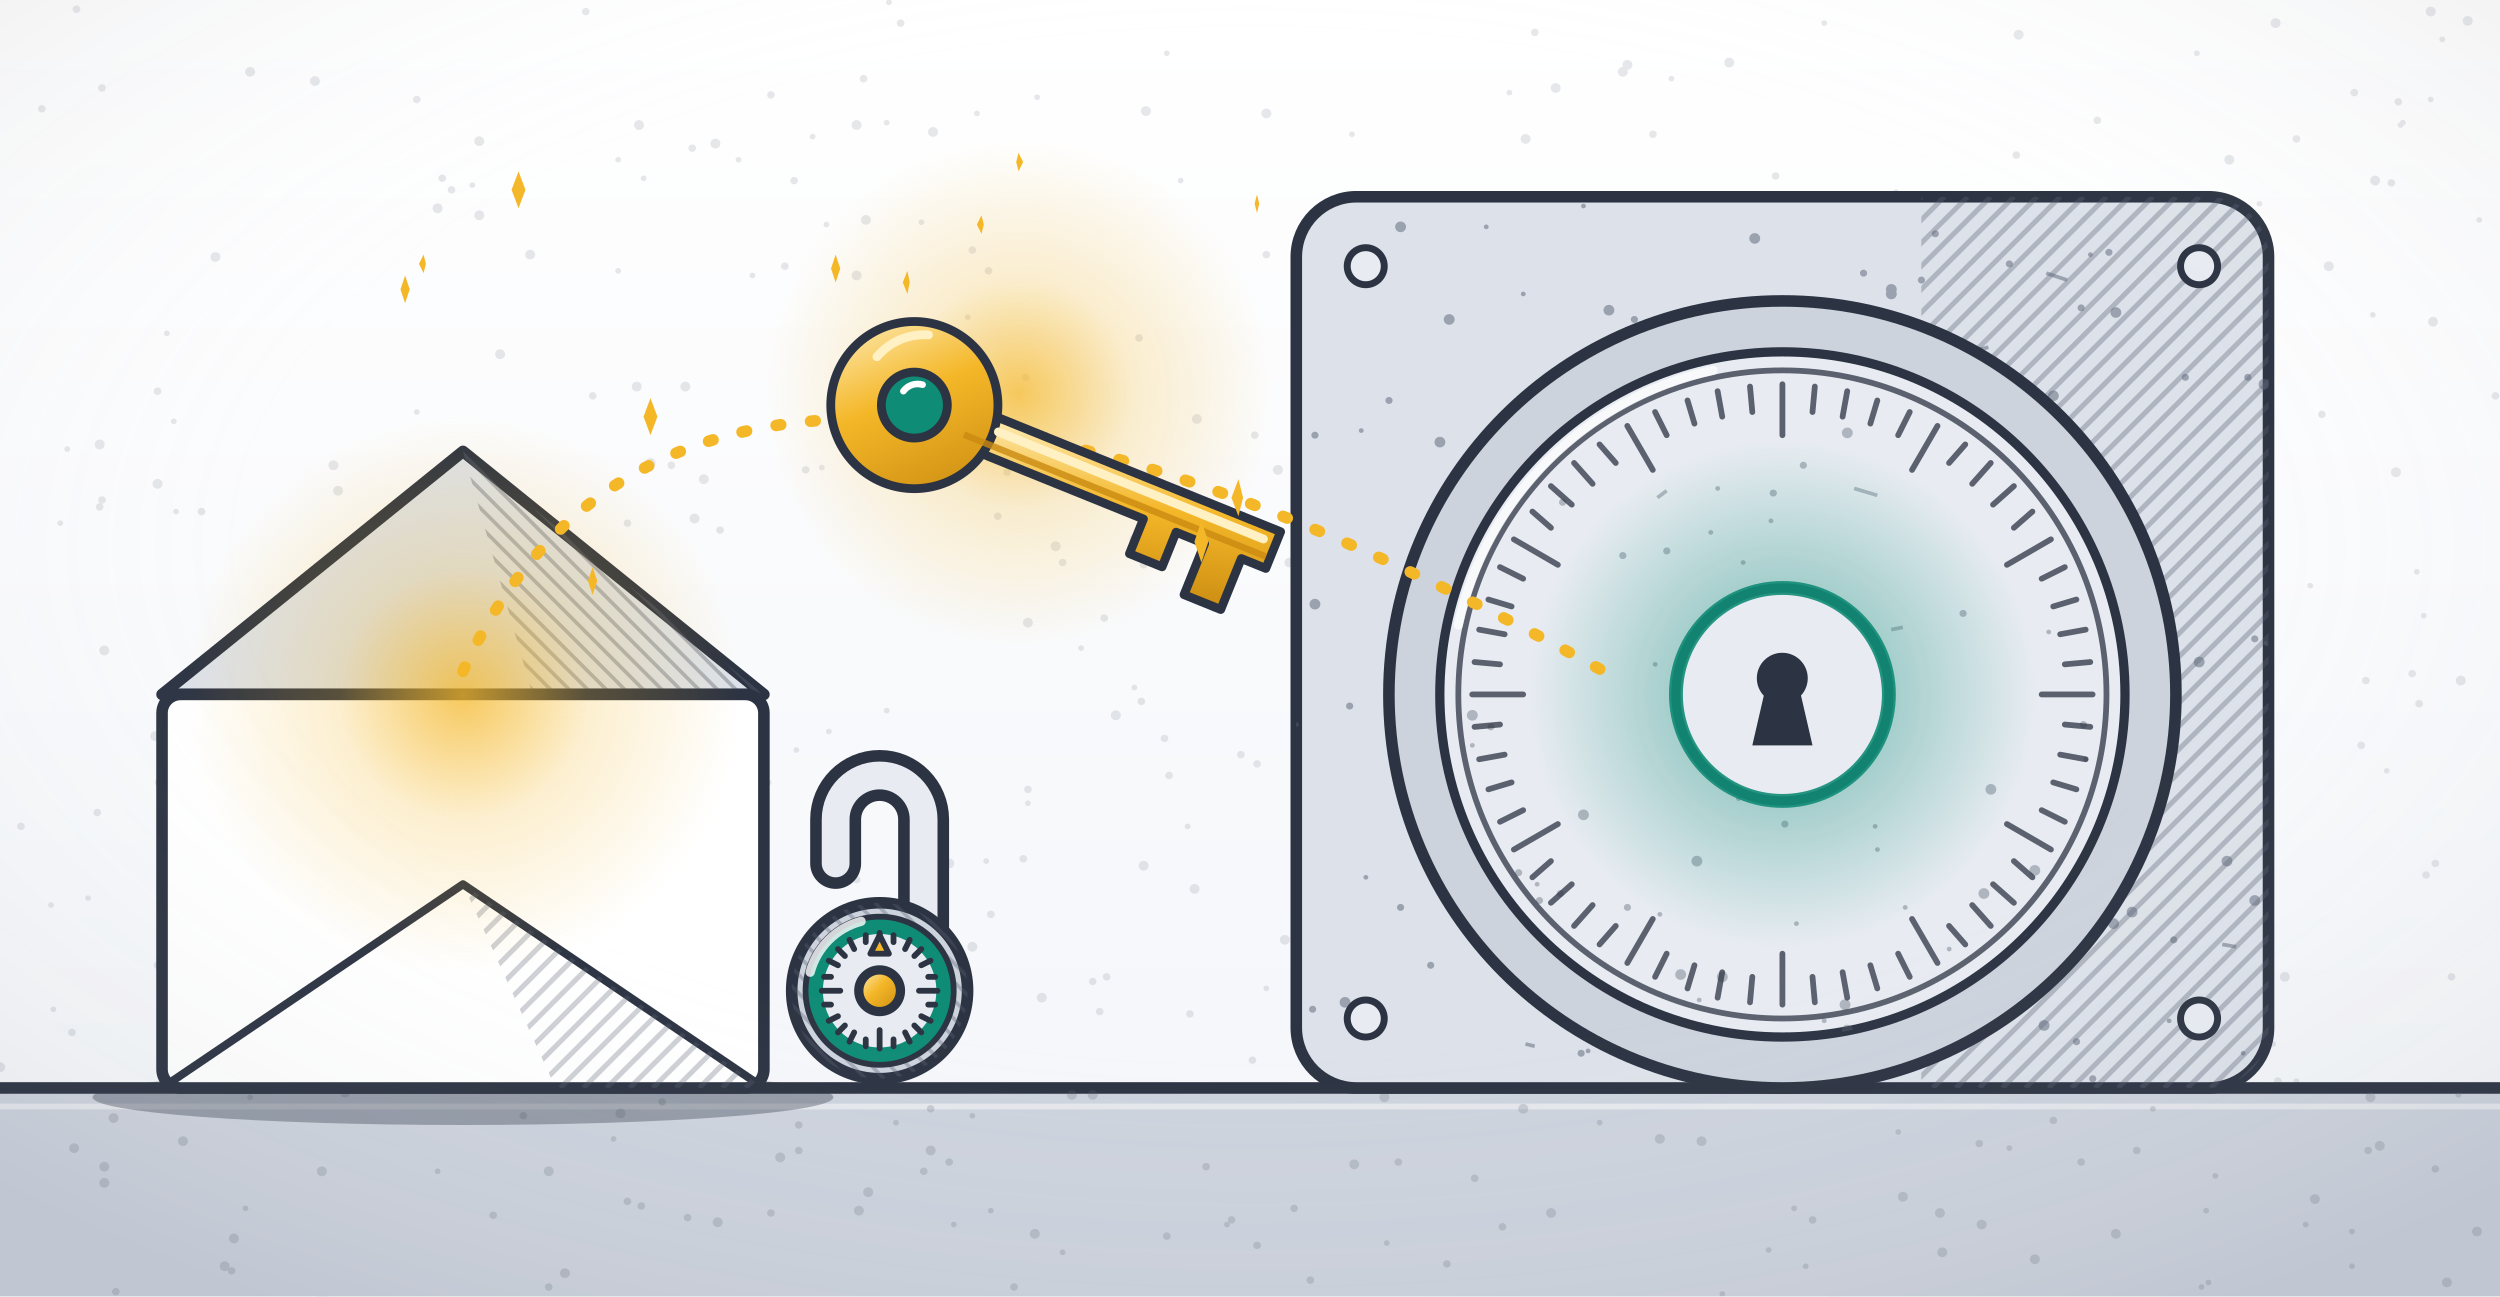
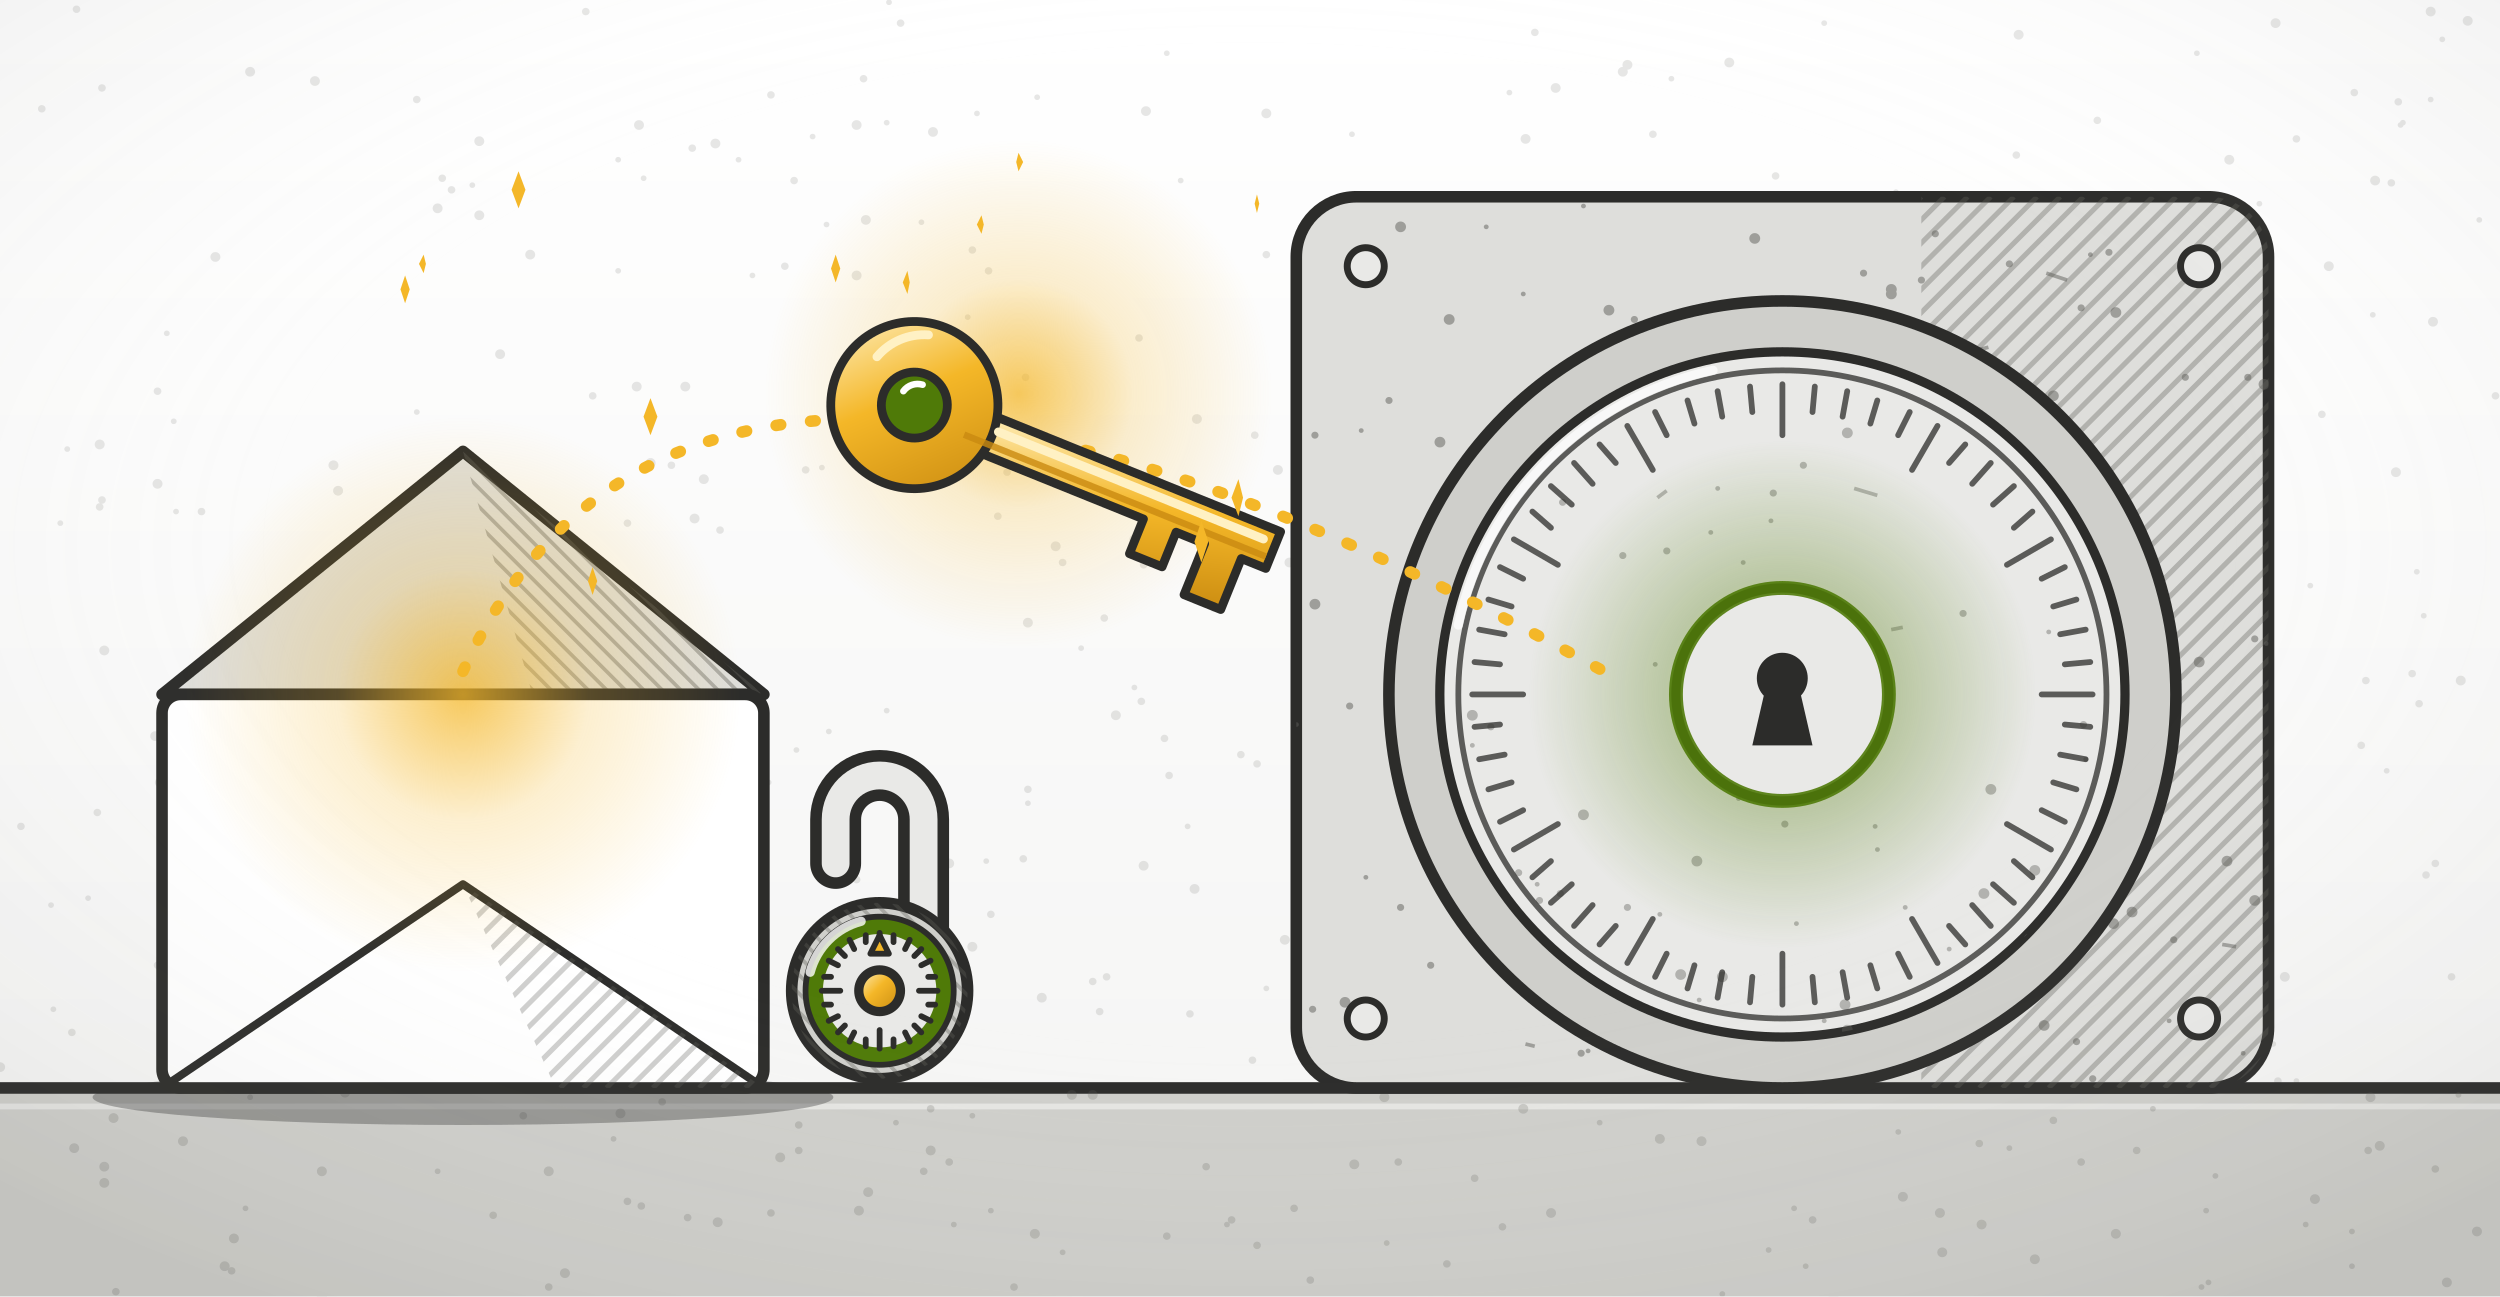
<svg xmlns="http://www.w3.org/2000/svg" viewBox="0 0 1080 560" width="1080" height="560">
  <defs>
    <radialGradient id="vig" cx="50%" cy="42%" r="70%">
-       <stop offset="55%" stop-color="#F3F5F9" stop-opacity="0" />
-       <stop offset="100%" stop-color="#5A6273" stop-opacity="0.10" />
+       <stop offset="55%" stop-color="#F4F4F3" stop-opacity="0" />
+       <stop offset="100%" stop-color="#5E5E5A" stop-opacity="0.10" />
    </radialGradient>
    <radialGradient id="glow">
      <stop offset="0%" stop-color="#F4B728" stop-opacity="0.75" />
      <stop offset="45%" stop-color="#F4B728" stop-opacity="0.22" />
      <stop offset="100%" stop-color="#F4B728" stop-opacity="0" />
    </radialGradient>
-     <radialGradient id="glowj">
-       <stop offset="0%" stop-color="#0F8C76" stop-opacity="0.55" />
-       <stop offset="100%" stop-color="#0F8C76" stop-opacity="0" />
+     <radialGradient id="glowl">
+       <stop offset="0%" stop-color="#4F7A08" stop-opacity="0.55" />
+       <stop offset="100%" stop-color="#4F7A08" stop-opacity="0" />
    </radialGradient>
    <linearGradient id="sky" x1="0" y1="0" x2="0" y2="1">
      <stop offset="0" stop-color="#FFFFFF" />
-       <stop offset="1" stop-color="#F3F5F9" />
+       <stop offset="1" stop-color="#F4F4F3" />
    </linearGradient>
    <linearGradient id="goldg" x1="0" y1="0" x2="1" y2="1">
      <stop offset="0" stop-color="#FFF1C4" />
      <stop offset=".45" stop-color="#F4B728" />
      <stop offset="1" stop-color="#C98A10" />
    </linearGradient>
    <clipPath id="cv">
      <rect width="1080" height="560" />
    </clipPath>
  </defs>
  <g clip-path="url(#cv)">
    <rect width="1080" height="560" fill="url(#sky)" />
    <clipPath id="t1">
      <rect width="1080" height="560" />
    </clipPath>
    <g clip-path="url(#t1)" opacity="0.15">
-       <path d="M1044 247h.1M38 388h.1M828 133h.1M673 345h.1M99 400h.1M543 493h.1M288 367h.1M490 297h.1M177 312h.1M29 194h.1M871 99h.1M940 333h.1M319 69h.1M76 221h.1M966 450h.1M72 144h.1M744 532h.1M455 533h.1M510 78h.1M75 182h.1M722 34h.1M819 83h.1M344 324h.1M200 352h.1M1047 266h.1M78 388h.1M636 307h.1M278 77h.1M426 372h.1M358 316h.1M1025 136h.1M824 378h.1M652 40h.1M1055 17h.1M261 551h.1M448 42h.1M617 207h.1M1071 95h.1M383 307h.1M751 112h.1M342 480h.1M169 516h.1M740 276h.1M900 88h.1M976 88h.1M26 226h.1M776 402h.1M771 272h.1M181 444h.1M296 548h.1M217 293h.1M524 263h.1M22 391h.1M998 253h.1M423 536h.1M398 96h.1M868 287h.1M137 378h.1M788 10h.1M815 495h.1M920 274h.1M801 292h.1M1031 333h.1M798 280h.1M669 487h.1M97 390h.1M520 475h.1M680 241h.1M422 49h.1M383 53h.1M467 280h.1M666 139h.1M851 394h.1M682 187h.1M852 542h.1M183 318h.1M549 524h.1M992 467h.1M820 252h.1M325 119h.1M444 347h.1M582 434h.1M1037 54h.1M1051 481h.1M105 551h.1M23 436h.1M685 251h.1M180 178h.1M355 202h.1M686 291h.1M949 23h.1M547 427h.1M513 357h.1M982 451h.1M204 80h.1M365 518h.1M100 499h.1M218 361h.1M351 59h.1M96 324h.1M839 531h.1M267 117h.1M504 23h.1M869 534h.1M1050 43h.1M79 538h.1M584 58h.1M418 137h.1M874 106h.1M267 69h.1M822 155h.1M357 97h.1M332 338h.1M1038 53h.1M73 402h.1M630 205h.1M565 545h.1M957 389h.1M384 1h.1" stroke="#5A6273" stroke-width="2.4" stroke-linecap="round" />
-       <path d="M70 303h.1M68 169h.1M1017 40h.1M155 265h.1M180 43h.1M1033 79h.1M324 475h.1M44 216h.1M536 326h.1M514 438h.1M475 437h.1M111 471h.1M875 88h.1M1078 171h.1M428 395h.1M541 458h.1M43 219h.1M224 461h.1M1011 513h.1M580 516h.1M906 52h.1M299 64h.1M430 196h.1M251 275h.1M333 41h.1M322 471h.1M31 446h.1M714 58h.1M959 501h.1M1059 422h.1M323 384h.1M210 456h.1M367 187h.1M1052 373h.1M980 473h.1M835 478h.1M578 336h.1M44 38h.1M744 213h.1M895 239h.1M933 200h.1M1048 378h.1M505 335h.1M311 229h.1M253 5h.1M348 203h.1M769 360h.1M1045 304h.1M879 229h.1M815 329h.1M137 439h.1M105 312h.1M258 391h.1M1003 179h.1M992 60h.1M969 97h.1M281 181h.1M623 381h.1M659 340h.1M542 188h.1M875 244h.1M622 305h.1M678 116h.1M882 463h.1M748 466h.1M1042 291h.1M870 382h.1M195 82h.1M191 77h.1M101 303h.1M649 150h.1M929 264h.1M478 422h.1M370 380h.1M734 290h.1M18 491h.1M255 427h.1M427 117h.1M373 34h.1M964 136h.1M984 467h.1M459 243h.1M650 369h.1M1022 294h.1M115 505h.1M205 290h.1M815 459h.1M832 524h.1M18 47h.1M376 187h.1M389 10h.1M622 171h.1M716 556h.1M492 146h.1M547 110h.1M205 462h.1M704 379h.1M342 518h.1M449 524h.1M435 204h.1M320 461h.1M256 171h.1M444 341h.1M241 311h.1M271 226h.1M204 547h.1M1020 322h.1M979 237h.1M339 115h.1M681 225h.1M472 424h.1M767 76h.1M290 544h.1M871 67h.1M68 417h.1M360 482h.1M493 303h.1M33 4h.1M940 334h.1M456 532h.1M42 351h.1M9 357h.1M793 371h.1M442 371h.1M625 516h.1M290 201h.1M1037 487h.1M443 163h.1M543 330h.1M431 223h.1M775 479h.1M212 365h.1M194 291h.1M122 375h.1M747 449h.1M945 85h.1M538 520h.1M140 318h.1M343 78h.1M870 357h.1M224 343h.1M87 221h.1M420 108h.1M494 244h.1M1036 44h.1M83 421h.1M503 319h.1M477 267h.1M798 392h.1M663 14h.1" stroke="#5A6273" stroke-width="3.2" stroke-linecap="round" />
-       <path d="M98 528h.1M1066 9h.1M74 378h.1M625 151h.1M490 233h.1M450 431h.1M883 368h.1M207 61h.1M1050 475h.1M349 441h.1M547 49h.1M1006 115h.1M326 455h.1M165 508h.1M674 518h.1M300 224h.1M296 167h.1M304 207h.1M374 95h.1M494 374h.1M608 533h.1M495 48h.1M557 243h.1M282 272h.1M237 282h.1M983 10h.1M516 384h.1M1026 78h.1M672 38h.1M987 422h.1M139 560h.1M673 111h.1M160 379h.1M229 110h.1M670 409h.1M703 28h.1M630 149h.1M648 484h.1M258 248h.1M188 530h.1M555 406h.1M403 57h.1M571 225h.1M424 164h.1M654 378h.1M93 111h.1M171 371h.1M108 31h.1M1058 521h.1M1050 5h.1M642 159h.1M872 15h.1M892 457h.1M953 359h.1M456 236h.1M630 140h.1M833 437h.1M925 341h.1M444 269h.1M189 90h.1M757 365h.1M900 411h.1M968 551h.1M704 290h.1M689 530h.1M696 538h.1M69 338h.1M952 198h.1M659 60h.1M482 309h.1M45 281h.1M624 348h.1M619 189h.1M370 119h.1M602 193h.1M144 201h.1M136 35h.1M171 346h.1M663 335h.1M852 421h.1M207 93h.1M248 237h.1M410 373h.1M281 200h.1M167 354h.1M936 508h.1M701 31h.1M729 144h.1M67 318h.1M963 69h.1M875 403h.1M565 481h.1M747 27h.1M403 163h.1M509 485h.1M146 212h.1M1063 294h.1M330 529h.1M43 192h.1M7 478h.1M240 363h.1M600 499h.1M68 209h.1M0 461h.1M579 123h.1M275 167h.1M805 119h.1M216 153h.1M972 297h.1M792 560h.1M956 132h.1M62 500h.1M552 203h.1M684 455h.1M353 539h.1M309 62h.1M517 181h.1M760 110h.1M951 428h.1M1035 204h.1M956 270h.1M314 431h.1M370 54h.1M561 286h.1M1051 139h.1M90 436h.1M219 368h.1M420 409h.1M257 426h.1M953 276h.1M121 294h.1M915 92h.1M148 541h.1M276 54h.1" stroke="#5A6273" stroke-width="4.2" stroke-linecap="round" />
+       <path d="M1044 247h.1M38 388h.1M828 133h.1M673 345h.1M99 400h.1M543 493h.1M288 367h.1M490 297h.1M177 312h.1M29 194h.1M871 99h.1M940 333h.1M319 69h.1M76 221h.1M966 450h.1M72 144h.1M744 532h.1M455 533h.1M510 78h.1M75 182h.1M722 34h.1M819 83h.1M344 324h.1M200 352h.1M1047 266h.1M78 388h.1M636 307h.1M278 77h.1M426 372h.1M358 316h.1M1025 136h.1M824 378h.1M652 40h.1M1055 17h.1M261 551h.1M448 42h.1M617 207h.1M1071 95h.1M383 307h.1M751 112h.1M342 480h.1M169 516h.1M740 276h.1M900 88h.1M976 88h.1M26 226h.1M776 402h.1M771 272h.1M181 444h.1M296 548h.1M217 293h.1M524 263h.1M22 391h.1M998 253h.1M423 536h.1M398 96h.1M868 287h.1M137 378h.1M788 10h.1M815 495h.1M920 274h.1M801 292h.1M1031 333h.1M798 280h.1M669 487h.1M97 390h.1M520 475h.1M680 241h.1M422 49h.1M383 53h.1M467 280h.1M666 139h.1M851 394h.1M682 187h.1M852 542h.1M183 318h.1M549 524h.1M992 467h.1M820 252h.1M325 119h.1M444 347h.1M582 434h.1M1037 54h.1M1051 481h.1M105 551h.1M23 436h.1M685 251h.1M180 178h.1M355 202h.1M686 291h.1M949 23h.1M547 427h.1M513 357h.1M982 451h.1M204 80h.1M365 518h.1M100 499h.1M218 361h.1M351 59h.1M96 324h.1M839 531h.1M267 117h.1M504 23h.1M869 534h.1M1050 43h.1M79 538h.1M584 58h.1M418 137h.1M874 106h.1M267 69h.1M822 155h.1M357 97h.1M332 338h.1M1038 53h.1M73 402h.1M630 205h.1M565 545h.1M957 389h.1M384 1h.1" stroke="#5E5E5A" stroke-width="2.4" stroke-linecap="round" />
+       <path d="M70 303h.1M68 169h.1M1017 40h.1M155 265h.1M180 43h.1M1033 79h.1M324 475h.1M44 216h.1M536 326h.1M514 438h.1M475 437h.1M111 471h.1M875 88h.1M1078 171h.1M428 395h.1M541 458h.1M43 219h.1M224 461h.1M1011 513h.1M580 516h.1M906 52h.1M299 64h.1M430 196h.1M251 275h.1M333 41h.1M322 471h.1M31 446h.1M714 58h.1M959 501h.1M1059 422h.1M323 384h.1M210 456h.1M367 187h.1M1052 373h.1M980 473h.1M835 478h.1M578 336h.1M44 38h.1M744 213h.1M895 239h.1M933 200h.1M1048 378h.1M505 335h.1M311 229h.1M253 5h.1M348 203h.1M769 360h.1M1045 304h.1M879 229h.1M815 329h.1M137 439h.1M105 312h.1M258 391h.1M1003 179h.1M992 60h.1M969 97h.1M281 181h.1M623 381h.1M659 340h.1M542 188h.1M875 244h.1M622 305h.1M678 116h.1M882 463h.1M748 466h.1M1042 291h.1M870 382h.1M195 82h.1M191 77h.1M101 303h.1M649 150h.1M929 264h.1M478 422h.1M370 380h.1M734 290h.1M18 491h.1M255 427h.1M427 117h.1M373 34h.1M964 136h.1M984 467h.1M459 243h.1M650 369h.1M1022 294h.1M115 505h.1M205 290h.1M815 459h.1M832 524h.1M18 47h.1M376 187h.1M389 10h.1M622 171h.1M716 556h.1M492 146h.1M547 110h.1M205 462h.1M704 379h.1M342 518h.1M449 524h.1M435 204h.1M320 461h.1M256 171h.1M444 341h.1M241 311h.1M271 226h.1M204 547h.1M1020 322h.1M979 237h.1M339 115h.1M681 225h.1M472 424h.1M767 76h.1M290 544h.1M871 67h.1M68 417h.1M360 482h.1M493 303h.1M33 4h.1M940 334h.1M456 532h.1M42 351h.1M9 357h.1M793 371h.1M442 371h.1M625 516h.1M290 201h.1M1037 487h.1M443 163h.1M543 330h.1M431 223h.1M775 479h.1M212 365h.1M194 291h.1M122 375h.1M747 449h.1M945 85h.1M538 520h.1M140 318h.1M343 78h.1M870 357h.1M224 343h.1M87 221h.1M420 108h.1M494 244h.1M1036 44h.1M83 421h.1M503 319h.1M477 267h.1M798 392h.1M663 14h.1" stroke="#5E5E5A" stroke-width="3.2" stroke-linecap="round" />
+       <path d="M98 528h.1M1066 9h.1M74 378h.1M625 151h.1M490 233h.1M450 431h.1M883 368h.1M207 61h.1M1050 475h.1M349 441h.1M547 49h.1M1006 115h.1M326 455h.1M165 508h.1M674 518h.1M300 224h.1M296 167h.1M304 207h.1M374 95h.1M494 374h.1M608 533h.1M495 48h.1M557 243h.1M282 272h.1M237 282h.1M983 10h.1M516 384h.1M1026 78h.1M672 38h.1M987 422h.1M139 560h.1M673 111h.1M160 379h.1M229 110h.1M670 409h.1M703 28h.1M630 149h.1M648 484h.1M258 248h.1M188 530h.1M555 406h.1M403 57h.1M571 225h.1M424 164h.1M654 378h.1M93 111h.1M171 371h.1M108 31h.1M1058 521h.1M1050 5h.1M642 159h.1M872 15h.1M892 457h.1M953 359h.1M456 236h.1M630 140h.1M833 437h.1M925 341h.1M444 269h.1M189 90h.1M757 365h.1M900 411h.1M968 551h.1M704 290h.1M689 530h.1M696 538h.1M69 338h.1M952 198h.1M659 60h.1M482 309h.1M45 281h.1M624 348h.1M619 189h.1M370 119h.1M602 193h.1M144 201h.1M136 35h.1M171 346h.1M663 335h.1M852 421h.1M207 93h.1M248 237h.1M410 373h.1M281 200h.1M167 354h.1M936 508h.1M701 31h.1M729 144h.1M67 318h.1M963 69h.1M875 403h.1M565 481h.1M747 27h.1M403 163h.1M509 485h.1M146 212h.1M1063 294h.1M330 529h.1M43 192h.1M7 478h.1M240 363h.1M600 499h.1M68 209h.1M0 461h.1M579 123h.1M275 167h.1M805 119h.1M216 153h.1M972 297h.1M792 560h.1M956 132h.1M62 500h.1M552 203h.1M684 455h.1M353 539h.1M309 62h.1M517 181h.1M760 110h.1M951 428h.1M1035 204h.1M956 270h.1M314 431h.1M370 54h.1M561 286h.1M1051 139h.1M90 436h.1M219 368h.1M420 409h.1M257 426h.1M953 276h.1M121 294h.1M915 92h.1M148 541h.1M276 54h.1" stroke="#5E5E5A" stroke-width="4.2" stroke-linecap="round" />
    </g>
-     <rect y="470" width="1080" height="90" fill="#CDD3DD" />
-     <path d="M0 470H1080" stroke="#2C3342" stroke-width="5" />
+     <rect y="470" width="1080" height="90" fill="#CFCFCB" />
+     <path d="M0 470H1080" stroke="#2C2C2A" stroke-width="5" />
    <path d="M0 478H1080" stroke="#FFFFFF" stroke-width="2.5" opacity=".45" />
    <clipPath id="t2">
      <rect y="470" width="1080" height="90" />
    </clipPath>
    <g clip-path="url(#t2)" opacity="0.22">
-       <path d="M820 489h.1M420 482h.1M265 492h.1M775 522h.1M387 485h.1M1016 547h.1M1062 473h.1M953 523h.1M1016 532h.1M930 479h.1M954 554h.1M459 541h.1M957 508h.1M868 496h.1M780 547h.1M951 556h.1M691 485h.1M412 529h.1M189 506h.1M744 559h.1M428 523h.1M106 522h.1M108 474h.1M530 529h.1M764 540h.1M996 529h.1M599 537h.1" stroke="#5A6273" stroke-width="2.4" stroke-linecap="round" />
-       <path d="M899 502h.1M297 526h.1M504 534h.1M625 546h.1M637 509h.1M604 502h.1M100 549h.1M566 553h.1M1052 505h.1M649 530h.1M1023 497h.1M402 479h.1M410 502h.1M783 527h.1M333 524h.1M399 506h.1M345 486h.1M855 494h.1M559 522h.1M543 538h.1M438 556h.1M532 527h.1M50 558h.1M345 497h.1M213 525h.1M226 482h.1M923 497h.1M277 521h.1M887 484h.1M271 519h.1M237 556h.1M286 476h.1M521 504h.1" stroke="#5A6273" stroke-width="3.2" stroke-linecap="round" />
-       <path d="M49 483h.1M337 500h.1M658 479h.1M1070 532h.1M1000 518h.1M268 481h.1M402 497h.1M101 535h.1M310 528h.1M1024 474h.1M244 550h.1M735 493h.1M463 473h.1M585 503h.1M371 523h.1M32 496h.1M139 506h.1M447 533h.1M879 544h.1M914 533h.1M1028 495h.1M856 529h.1M237 506h.1M670 524h.1M45 511h.1M79 493h.1M472 473h.1M717 492h.1M822 517h.1M149 472h.1M598 474h.1M838 524h.1M97 547h.1M45 504h.1M375 515h.1M1057 554h.1M839 541h.1" stroke="#5A6273" stroke-width="4.2" stroke-linecap="round" />
+       <path d="M820 489h.1M420 482h.1M265 492h.1M775 522h.1M387 485h.1M1016 547h.1M1062 473h.1M953 523h.1M1016 532h.1M930 479h.1M954 554h.1M459 541h.1M957 508h.1M868 496h.1M780 547h.1M951 556h.1M691 485h.1M412 529h.1M189 506h.1M744 559h.1M428 523h.1M106 522h.1M108 474h.1M530 529h.1M764 540h.1M996 529h.1M599 537h.1" stroke="#5E5E5A" stroke-width="2.4" stroke-linecap="round" />
+       <path d="M899 502h.1M297 526h.1M504 534h.1M625 546h.1M637 509h.1M604 502h.1M100 549h.1M566 553h.1M1052 505h.1M649 530h.1M1023 497h.1M402 479h.1M410 502h.1M783 527h.1M333 524h.1M399 506h.1M345 486h.1M855 494h.1M559 522h.1M543 538h.1M438 556h.1M532 527h.1M50 558h.1M345 497h.1M213 525h.1M226 482h.1M923 497h.1M277 521h.1M887 484h.1M271 519h.1M237 556h.1M286 476h.1M521 504h.1" stroke="#5E5E5A" stroke-width="3.2" stroke-linecap="round" />
+       <path d="M49 483h.1M337 500h.1M658 479h.1M1070 532h.1M1000 518h.1M268 481h.1M402 497h.1M101 535h.1M310 528h.1M1024 474h.1M244 550h.1M735 493h.1M463 473h.1M585 503h.1M371 523h.1M32 496h.1M139 506h.1M447 533h.1M879 544h.1M914 533h.1M1028 495h.1M856 529h.1M237 506h.1M670 524h.1M45 511h.1M79 493h.1M472 473h.1M717 492h.1M822 517h.1M149 472h.1M598 474h.1M838 524h.1M97 547h.1M45 504h.1M375 515h.1M1057 554h.1M839 541h.1" stroke="#5E5E5A" stroke-width="4.2" stroke-linecap="round" />
    </g>
-     <rect x="560" y="85" width="420" height="385" rx="26" fill="#DDE2EA" stroke="#2C3342" stroke-width="5" />
+     <rect x="560" y="85" width="420" height="385" rx="26" fill="#DEDEDB" stroke="#2C2C2A" stroke-width="5" />
    <clipPath id="t3">
      <rect x="560" y="85" width="420" height="385" rx="26" />
    </clipPath>
    <g clip-path="url(#t3)" opacity=".5">
-       <path d="M787 279h.1M969 455h.1M795 329h.1M749 277h.1M937 441h.1M931 297h.1M769 252h.1M740 201h.1M822 391h.1M642 98h.1M888 199h.1M775 384h.1M683 386h.1M829 401h.1M638 221h.1M862 417h.1M887 344h.1M560 313h.1M829 328h.1M588 186h.1M979 278h.1M903 110h.1M755 280h.1M590 379h.1M686 454h.1M830 446h.1M703 347h.1M645 305h.1M800 399h.1M940 320h.1M611 254h.1M780 283h.1M684 89h.1M714 460h.1M794 231h.1M663 280h.1M658 127h.1M690 301h.1" stroke="#5A6273" stroke-width="2" stroke-linecap="round" />
-       <path d="M911 109h.1M629 359h.1M944 163h.1M904 466h.1M734 285h.1M974 276h.1M830 121h.1M744 246h.1M667 417h.1M688 385h.1M568 188h.1M618 417h.1M605 392h.1M828 244h.1M939 406h.1M868 114h.1M899 133h.1M716 166h.1M836 101h.1M600 173h.1M682 393h.1M897 450h.1M832 161h.1M805 118h.1M624 304h.1M839 362h.1M832 415h.1M567 436h.1M706 138h.1M683 455h.1M583 305h.1M663 261h.1M971 163h.1M782 293h.1" stroke="#5A6273" stroke-width="3" stroke-linecap="round" />
-       <path d="M886 296h.1M626 138h.1M842 216h.1M625 250h.1M896 413h.1M950 286h.1M974 389h.1M817 127h.1M604 307h.1M844 387h.1M666 342h.1M682 412h.1M817 125h.1M831 380h.1M605 98h.1M748 199h.1M829 415h.1M758 103h.1M700 300h.1M834 335h.1M568 261h.1M914 135h.1M731 162h.1M859 267h.1M978 166h.1M622 191h.1M883 443h.1M921 394h.1M825 344h.1M695 134h.1M887 171h.1M581 433h.1M676 192h.1M913 399h.1M962 372h.1" stroke="#5A6273" stroke-width="4.6" stroke-linecap="round" />
-       <path d="M855 151l4 -1M659 451l4 1M674 174l9 0M797 464l4 -2M829 266l10 -2M794 260l6 2M886 391l8 1M960 408l6 1M884 118l9 3M673 377l8 2" stroke="#5A6273" stroke-width="1.6" />
+       <path d="M787 279h.1M969 455h.1M795 329h.1M749 277h.1M937 441h.1M931 297h.1M769 252h.1M740 201h.1M822 391h.1M642 98h.1M888 199h.1M775 384h.1M683 386h.1M829 401h.1M638 221h.1M862 417h.1M887 344h.1M560 313h.1M829 328h.1M588 186h.1M979 278h.1M903 110h.1M755 280h.1M590 379h.1M686 454h.1M830 446h.1M703 347h.1M645 305h.1M800 399h.1M940 320h.1M611 254h.1M780 283h.1M684 89h.1M714 460h.1M794 231h.1M663 280h.1M658 127h.1M690 301h.1" stroke="#5E5E5A" stroke-width="2" stroke-linecap="round" />
+       <path d="M911 109h.1M629 359h.1M944 163h.1M904 466h.1M734 285h.1M974 276h.1M830 121h.1M744 246h.1M667 417h.1M688 385h.1M568 188h.1M618 417h.1M605 392h.1M828 244h.1M939 406h.1M868 114h.1M899 133h.1M716 166h.1M836 101h.1M600 173h.1M682 393h.1M897 450h.1M832 161h.1M805 118h.1M624 304h.1M839 362h.1M832 415h.1M567 436h.1M706 138h.1M683 455h.1M583 305h.1M663 261h.1M971 163h.1M782 293h.1" stroke="#5E5E5A" stroke-width="3" stroke-linecap="round" />
+       <path d="M886 296h.1M626 138h.1M842 216h.1M625 250h.1M896 413h.1M950 286h.1M974 389h.1M817 127h.1M604 307h.1M844 387h.1M666 342h.1M682 412h.1M817 125h.1M831 380h.1M605 98h.1M748 199h.1M829 415h.1M758 103h.1M700 300h.1M834 335h.1M568 261h.1M914 135h.1M731 162h.1M859 267h.1M978 166h.1M622 191h.1M883 443h.1M921 394h.1M825 344h.1M695 134h.1M887 171h.1M581 433h.1M676 192h.1M913 399h.1M962 372h.1" stroke="#5E5E5A" stroke-width="4.6" stroke-linecap="round" />
+       <path d="M855 151l4 -1M659 451l4 1M674 174l9 0M797 464l4 -2M829 266l10 -2M794 260l6 2M886 391l8 1M960 408l6 1M884 118l9 3M673 377l8 2" stroke="#5E5E5A" stroke-width="1.6" />
    </g>
    <clipPath id="t4">
      <path d="M830 85H954A26 26 0 0 1 980 111V444A26 26 0 0 1 954 470H830Z" />
    </clipPath>
    <g clip-path="url(#t4)" opacity=".35">
-       <path d="M435 470L820 85M445 470L830 85M455 470L840 85M465 470L850 85M475 470L860 85M485 470L870 85M495 470L880 85M505 470L890 85M515 470L900 85M525 470L910 85M535 470L920 85M545 470L930 85M555 470L940 85M565 470L950 85M575 470L960 85M585 470L970 85M595 470L980 85M605 470L990 85M615 470L1000 85M625 470L1010 85M635 470L1020 85M645 470L1030 85M655 470L1040 85M665 470L1050 85M675 470L1060 85M685 470L1070 85M695 470L1080 85M705 470L1090 85M715 470L1100 85M725 470L1110 85M735 470L1120 85M745 470L1130 85M755 470L1140 85M765 470L1150 85M775 470L1160 85M785 470L1170 85M795 470L1180 85M805 470L1190 85M815 470L1200 85M825 470L1210 85M835 470L1220 85M845 470L1230 85M855 470L1240 85M865 470L1250 85M875 470L1260 85M885 470L1270 85M895 470L1280 85M905 470L1290 85M915 470L1300 85M925 470L1310 85M935 470L1320 85M945 470L1330 85M955 470L1340 85M965 470L1350 85M975 470L1360 85M985 470L1370 85M995 470L1380 85M1005 470L1390 85M1015 470L1400 85M1025 470L1410 85M1035 470L1420 85M1045 470L1430 85M1055 470L1440 85M1065 470L1450 85M1075 470L1460 85M1085 470L1470 85M1095 470L1480 85M1105 470L1490 85M1115 470L1500 85M1125 470L1510 85M1135 470L1520 85M1145 470L1530 85M1155 470L1540 85M1165 470L1550 85M1175 470L1560 85M1185 470L1570 85M1195 470L1580 85M1205 470L1590 85M1215 470L1600 85M1225 470L1610 85M1235 470L1620 85M1245 470L1630 85M1255 470L1640 85M1265 470L1650 85M1275 470L1660 85M1285 470L1670 85M1295 470L1680 85M1305 470L1690 85M1315 470L1700 85M1325 470L1710 85M1335 470L1720 85M1345 470L1730 85M1355 470L1740 85M1365 470L1750 85" stroke="#5A6273" stroke-width="2.2" />
+       <path d="M435 470L820 85M445 470L830 85M455 470L840 85M465 470L850 85M475 470L860 85M485 470L870 85M495 470L880 85M505 470L890 85M515 470L900 85M525 470L910 85M535 470L920 85M545 470L930 85M555 470L940 85M565 470L950 85M575 470L960 85M585 470L970 85M595 470L980 85M605 470L990 85M615 470L1000 85M625 470L1010 85M635 470L1020 85M645 470L1030 85M655 470L1040 85M665 470L1050 85M675 470L1060 85M685 470L1070 85M695 470L1080 85M705 470L1090 85M715 470L1100 85M725 470L1110 85M735 470L1120 85M745 470L1130 85M755 470L1140 85M765 470L1150 85M775 470L1160 85M785 470L1170 85M795 470L1180 85M805 470L1190 85M815 470L1200 85M825 470L1210 85M835 470L1220 85M845 470L1230 85M855 470L1240 85M865 470L1250 85M875 470L1260 85M885 470L1270 85M895 470L1280 85M905 470L1290 85M915 470L1300 85M925 470L1310 85M935 470L1320 85M945 470L1330 85M955 470L1340 85M965 470L1350 85M975 470L1360 85M985 470L1370 85M995 470L1380 85M1005 470L1390 85M1015 470L1400 85M1025 470L1410 85M1035 470L1420 85M1045 470L1430 85M1055 470L1440 85M1065 470L1450 85M1075 470L1460 85M1085 470L1470 85M1095 470L1480 85M1105 470L1490 85M1115 470L1500 85M1125 470L1510 85M1135 470L1520 85M1145 470L1530 85M1155 470L1540 85M1165 470L1550 85M1175 470L1560 85M1185 470L1570 85M1195 470L1580 85M1205 470L1590 85M1215 470L1600 85M1225 470L1610 85M1235 470L1620 85M1245 470L1630 85M1255 470L1640 85M1265 470L1650 85M1275 470L1660 85M1285 470L1670 85M1295 470L1680 85M1305 470L1690 85M1315 470L1700 85M1325 470L1710 85M1335 470L1720 85M1345 470L1730 85M1355 470L1740 85M1365 470L1750 85" stroke="#5E5E5A" stroke-width="2.2" />
    </g>
-     <circle cx="590" cy="115" r="8" fill="#E8ECF2" stroke="#2C3342" stroke-width="3" />
-     <circle cx="590" cy="440" r="8" fill="#E8ECF2" stroke="#2C3342" stroke-width="3" />
-     <circle cx="950" cy="115" r="8" fill="#E8ECF2" stroke="#2C3342" stroke-width="3" />
-     <circle cx="950" cy="440" r="8" fill="#E8ECF2" stroke="#2C3342" stroke-width="3" />
-     <circle cx="770" cy="300" r="170" fill="#CDD3DD" stroke="#2C3342" stroke-width="5" />
-     <circle cx="770" cy="300" r="148" fill="#E8ECF2" stroke="#2C3342" stroke-width="4" />
+     <circle cx="590" cy="115" r="8" fill="#E9E9E7" stroke="#2C2C2A" stroke-width="3" />
+     <circle cx="590" cy="440" r="8" fill="#E9E9E7" stroke="#2C2C2A" stroke-width="3" />
+     <circle cx="950" cy="115" r="8" fill="#E9E9E7" stroke="#2C2C2A" stroke-width="3" />
+     <circle cx="950" cy="440" r="8" fill="#E9E9E7" stroke="#2C2C2A" stroke-width="3" />
+     <circle cx="770" cy="300" r="170" fill="#CFCFCB" stroke="#2C2C2A" stroke-width="5" />
+     <circle cx="770" cy="300" r="148" fill="#E9E9E7" stroke="#2C2C2A" stroke-width="4" />
    <clipPath id="t5">
      <circle cx="770" cy="300" r="148" />
    </clipPath>
    <g clip-path="url(#t5)" opacity=".4">
-       <path d="M664 382h.1M752 311h.1M715 287h.1M742 211h.1M823 392h.1M810 357h.1M753 243h.1M765 225h.1M734 432h.1M783 255h.1M913 383h.1M717 395h.1M885 273h.1M788 441h.1M828 158h.1M751 345h.1M776 275h.1M645 180h.1M735 279h.1M842 410h.1M811 367h.1M636 322h.1M739 230h.1M776 399h.1M901 382h.1M901 328h.1" stroke="#5A6273" stroke-width="2" stroke-linecap="round" />
-       <path d="M644 446h.1M756 306h.1M720 238h.1M848 265h.1M876 405h.1M900 313h.1M779 201h.1M766 213h.1M675 217h.1M674 386h.1M644 314h.1M771 356h.1M703 392h.1M785 326h.1M656 377h.1M880 418h.1M665 389h.1M701 240h.1M918 170h.1" stroke="#5A6273" stroke-width="3" stroke-linecap="round" />
-       <path d="M879 376h.1M798 445h.1M726 421h.1M744 422h.1M857 386h.1M733 372h.1M860 341h.1M797 434h.1M636 309h.1M662 181h.1M855 439h.1M684 352h.1M798 187h.1" stroke="#5A6273" stroke-width="4.6" stroke-linecap="round" />
-       <path d="M801 211l10 3M716 215l4 -3M817 272l5 -1M878 164l5 3M890 189l7 2" stroke="#5A6273" stroke-width="1.6" />
+       <path d="M664 382h.1M752 311h.1M715 287h.1M742 211h.1M823 392h.1M810 357h.1M753 243h.1M765 225h.1M734 432h.1M783 255h.1M913 383h.1M717 395h.1M885 273h.1M788 441h.1M828 158h.1M751 345h.1M776 275h.1M645 180h.1M735 279h.1M842 410h.1M811 367h.1M636 322h.1M739 230h.1M776 399h.1M901 382h.1M901 328h.1" stroke="#5E5E5A" stroke-width="2" stroke-linecap="round" />
+       <path d="M644 446h.1M756 306h.1M720 238h.1M848 265h.1M876 405h.1M900 313h.1M779 201h.1M766 213h.1M675 217h.1M674 386h.1M644 314h.1M771 356h.1M703 392h.1M785 326h.1M656 377h.1M880 418h.1M665 389h.1M701 240h.1M918 170h.1" stroke="#5E5E5A" stroke-width="3" stroke-linecap="round" />
+       <path d="M879 376h.1M798 445h.1M726 421h.1M744 422h.1M857 386h.1M733 372h.1M860 341h.1M797 434h.1M636 309h.1M662 181h.1M855 439h.1M684 352h.1M798 187h.1" stroke="#5E5E5A" stroke-width="4.6" stroke-linecap="round" />
+       <path d="M801 211l10 3M716 215l4 -3M817 272l5 -1M878 164l5 3M890 189l7 2" stroke="#5E5E5A" stroke-width="1.6" />
    </g>
-     <g fill="none" stroke="#2C3342" opacity=".75">
+     <g fill="none" stroke="#2C2C2A" opacity=".75">
      <circle cx="770" cy="300" r="140" stroke-width="2.5" />
      <path d="M770 166L770 188M784 167L783 178M798 169L796 180M811 173L808 183M825 178L820 188M837 184L826 203M849 192L842 200M860 200L852 209M870 210L861 218M878 221L870 228M886 233L867 244M892 245L882 250M897 259L887 262M901 272L890 274M903 286L892 287M904 300L882 300M903 314L892 313M901 328L890 326M897 341L887 338M892 355L882 350M886 367L867 356M878 379L870 372M870 390L861 382M860 400L852 391M849 408L842 400M837 416L826 397M825 422L820 412M811 427L808 417M798 431L796 420M784 433L783 422M770 434L770 412M756 433L757 422M742 431L744 420M729 427L732 417M715 422L720 412M703 416L714 397M691 408L698 400M680 400L688 391M670 390L679 382M662 379L670 372M654 367L673 356M648 355L658 350M643 341L653 338M639 328L650 326M637 314L648 313M636 300L658 300M637 286L648 287M639 272L650 274M643 259L653 262M648 245L658 250M654 233L673 244M662 221L670 228M670 210L679 218M680 200L688 209M691 192L698 200M703 184L714 203M715 178L720 188M729 173L732 183M742 169L744 180M756 167L757 178" stroke-width="2.5" stroke-linecap="round" />
    </g>
    <path d="M630 270A144 144 0 0 1 740 160" fill="none" stroke="#FFFFFF" stroke-width="4" stroke-linecap="round" opacity=".7" />
-     <circle cx="770" cy="300" r="110" fill="url(#glowj)" />
-     <circle cx="770" cy="300" r="46" fill="#E8ECF2" stroke="#2C3342" stroke-width="4" />
-     <circle cx="770" cy="300" r="46" fill="none" stroke="#0F8C76" stroke-width="6" opacity=".9" />
-     <path d="M770 282a11 11 0 1 1 -.1 0zM763 296h14l6 26h-26z" fill="#2C3342" />
-     <ellipse cx="200.0" cy="474" rx="160" ry="12" fill="#2C3342" opacity=".35" />
-     <path d="M70 300L200 195L330 300Z" fill="#DDE2EA" stroke="#2C3342" stroke-width="5" stroke-linejoin="round" />
+     <circle cx="770" cy="300" r="110" fill="url(#glowl)" />
+     <circle cx="770" cy="300" r="46" fill="#E9E9E7" stroke="#2C2C2A" stroke-width="4" />
+     <circle cx="770" cy="300" r="46" fill="none" stroke="#4F7A08" stroke-width="6" opacity=".9" />
+     <path d="M770 282a11 11 0 1 1 -.1 0zM763 296h14l6 26h-26z" fill="#2C2C2A" />
+     <ellipse cx="200.0" cy="474" rx="160" ry="12" fill="#2C2C2A" opacity=".35" />
+     <path d="M70 300L200 195L330 300Z" fill="#DEDEDB" stroke="#2C2C2A" stroke-width="5" stroke-linejoin="round" />
    <clipPath id="t6">
      <path d="M200 195L330 300H230Z" />
    </clipPath>
    <g clip-path="url(#t6)" opacity=".4">
-       <path d="M87 195L192 300M95 195L200 300M103 195L208 300M111 195L216 300M119 195L224 300M127 195L232 300M135 195L240 300M143 195L248 300M151 195L256 300M159 195L264 300M167 195L272 300M175 195L280 300M183 195L288 300M191 195L296 300M199 195L304 300M207 195L312 300M215 195L320 300M223 195L328 300M231 195L336 300M239 195L344 300M247 195L352 300M255 195L360 300M263 195L368 300M271 195L376 300M279 195L384 300M287 195L392 300M295 195L400 300M303 195L408 300M311 195L416 300M319 195L424 300M327 195L432 300M335 195L440 300M343 195L448 300M351 195L456 300M359 195L464 300M367 195L472 300M375 195L480 300M383 195L488 300M391 195L496 300M399 195L504 300M407 195L512 300M415 195L520 300M423 195L528 300M431 195L536 300M439 195L544 300" stroke="#5A6273" stroke-width="1.6" />
+       <path d="M87 195L192 300M95 195L200 300M103 195L208 300M111 195L216 300M119 195L224 300M127 195L232 300M135 195L240 300M143 195L248 300M151 195L256 300M159 195L264 300M167 195L272 300M175 195L280 300M183 195L288 300M191 195L296 300M199 195L304 300M207 195L312 300M215 195L320 300M223 195L328 300M231 195L336 300M239 195L344 300M247 195L352 300M255 195L360 300M263 195L368 300M271 195L376 300M279 195L384 300M287 195L392 300M295 195L400 300M303 195L408 300M311 195L416 300M319 195L424 300M327 195L432 300M335 195L440 300M343 195L448 300M351 195L456 300M359 195L464 300M367 195L472 300M375 195L480 300M383 195L488 300M391 195L496 300M399 195L504 300M407 195L512 300M415 195L520 300M423 195L528 300M431 195L536 300M439 195L544 300" stroke="#5E5E5A" stroke-width="1.6" />
    </g>
-     <rect x="70" y="300" width="260" height="170" rx="8" fill="#FFFFFF" stroke="#2C3342" stroke-width="5" />
-     <path d="M70 470L200 382L330 470" fill="none" stroke="#2C3342" stroke-width="3.5" stroke-linejoin="round" />
+     <rect x="70" y="300" width="260" height="170" rx="8" fill="#FFFFFF" stroke="#2C2C2A" stroke-width="5" />
+     <path d="M70 470L200 382L330 470" fill="none" stroke="#2C2C2A" stroke-width="3.5" stroke-linejoin="round" />
    <clipPath id="t7">
      <path d="M200 382L330 470H240Z" />
    </clipPath>
    <g clip-path="url(#t7)" opacity=".3">
-       <path d="M102 470L190 382M112 470L200 382M122 470L210 382M132 470L220 382M142 470L230 382M152 470L240 382M162 470L250 382M172 470L260 382M182 470L270 382M192 470L280 382M202 470L290 382M212 470L300 382M222 470L310 382M232 470L320 382M242 470L330 382M252 470L340 382M262 470L350 382M272 470L360 382M282 470L370 382M292 470L380 382M302 470L390 382M312 470L400 382M322 470L410 382M332 470L420 382M342 470L430 382M352 470L440 382M362 470L450 382M372 470L460 382M382 470L470 382M392 470L480 382M402 470L490 382M412 470L500 382M422 470L510 382" stroke="#5A6273" stroke-width="2.2" />
+       <path d="M102 470L190 382M112 470L200 382M122 470L210 382M132 470L220 382M142 470L230 382M152 470L240 382M162 470L250 382M172 470L260 382M182 470L270 382M192 470L280 382M202 470L290 382M212 470L300 382M222 470L310 382M232 470L320 382M242 470L330 382M252 470L340 382M262 470L350 382M272 470L360 382M282 470L370 382M292 470L380 382M302 470L390 382M312 470L400 382M322 470L410 382M332 470L420 382M342 470L430 382M352 470L440 382M362 470L450 382M372 470L460 382M382 470L470 382M392 470L480 382M402 470L490 382M412 470L500 382M422 470L510 382" stroke="#5E5E5A" stroke-width="2.2" />
    </g>
    <path d="M84 314H148" stroke="#FFFFFF" stroke-width="3" opacity=".7" stroke-linecap="round" />
    <circle cx="200.0" cy="300" r="120" fill="url(#glow)" />
-     <path d="M361 373V354A19 19 0 0 1 399 354V407" fill="none" stroke="#2C3342" stroke-width="22" stroke-linecap="round" />
-     <path d="M361 373V354A19 19 0 0 1 399 354V407" fill="none" stroke="#E8ECF2" stroke-width="12" stroke-linecap="round" />
-     <circle cx="380" cy="428" r="38" fill="#CDD3DD" stroke="#2C3342" stroke-width="5" />
+     <path d="M361 373V354A19 19 0 0 1 399 354V407" fill="none" stroke="#2C2C2A" stroke-width="22" stroke-linecap="round" />
+     <path d="M361 373V354A19 19 0 0 1 399 354V407" fill="none" stroke="#E9E9E7" stroke-width="12" stroke-linecap="round" />
+     <circle cx="380" cy="428" r="38" fill="#CFCFCB" stroke="#2C2C2A" stroke-width="5" />
    <clipPath id="t8">
      <circle cx="380" cy="428" r="38" />
    </clipPath>
    <g clip-path="url(#t8)" opacity=".35">
-       <path d="M258 390L334 466M266 390L342 466M274 390L350 466M282 390L358 466M290 390L366 466M298 390L374 466M306 390L382 466M314 390L390 466M322 390L398 466M330 390L406 466M338 390L414 466M346 390L422 466M354 390L430 466M362 390L438 466M370 390L446 466M378 390L454 466M386 390L462 466M394 390L470 466M402 390L478 466M410 390L486 466M418 390L494 466M426 390L502 466M434 390L510 466M442 390L518 466M450 390L526 466M458 390L534 466M466 390L542 466M474 390L550 466M482 390L558 466M490 390L566 466M498 390L574 466" stroke="#5A6273" stroke-width="1.6" />
+       <path d="M258 390L334 466M266 390L342 466M274 390L350 466M282 390L358 466M290 390L366 466M298 390L374 466M306 390L382 466M314 390L390 466M322 390L398 466M330 390L406 466M338 390L414 466M346 390L422 466M354 390L430 466M362 390L438 466M370 390L446 466M378 390L454 466M386 390L462 466M394 390L470 466M402 390L478 466M410 390L486 466M418 390L494 466M426 390L502 466M434 390L510 466M442 390L518 466M450 390L526 466M458 390L534 466M466 390L542 466M474 390L550 466M482 390L558 466M490 390L566 466M498 390L574 466" stroke="#5E5E5A" stroke-width="1.6" />
    </g>
-     <circle cx="380" cy="428" r="28" fill="#E8ECF2" stroke="#0F8C76" stroke-width="7" />
-     <circle cx="380" cy="428" r="32" fill="none" stroke="#2C3342" stroke-width="2.5" />
-     <path d="M380 403L380 411M386 404L386 407M393 406L391 410M398 410L395 413M402 415L398 417M404 422L401 422M405 428L397 428M404 434L401 434M402 441L398 439M398 446L395 443M393 450L391 446M386 452L386 449M380 453L380 445M374 452L374 449M367 450L369 446M362 446L365 443M358 441L362 439M356 434L359 434M355 428L363 428M356 422L359 422M358 415L362 417M362 410L365 413M367 406L369 410M374 404L374 407" stroke="#2C3342" stroke-width="2.5" stroke-linecap="round" />
-     <circle cx="380" cy="428" r="9" fill="url(#goldg)" stroke="#2C3342" stroke-width="4" />
-     <path d="M380 404l4 -8h-8z" transform="rotate(180 380 404)" fill="#F4B728" stroke="#2C3342" stroke-width="2.5" stroke-linejoin="round" />
+     <circle cx="380" cy="428" r="28" fill="#E9E9E7" stroke="#4F7A08" stroke-width="7" />
+     <circle cx="380" cy="428" r="32" fill="none" stroke="#2C2C2A" stroke-width="2.5" />
+     <path d="M380 403L380 411M386 404L386 407M393 406L391 410M398 410L395 413M402 415L398 417M404 422L401 422M405 428L397 428M404 434L401 434M402 441L398 439M398 446L395 443M393 450L391 446M386 452L386 449M380 453L380 445M374 452L374 449M367 450L369 446M362 446L365 443M358 441L362 439M356 434L359 434M355 428L363 428M356 422L359 422M358 415L362 417M362 410L365 413M367 406L369 410M374 404L374 407" stroke="#2C2C2A" stroke-width="2.5" stroke-linecap="round" />
+     <circle cx="380" cy="428" r="9" fill="url(#goldg)" stroke="#2C2C2A" stroke-width="4" />
+     <path d="M380 404l4 -8h-8z" transform="rotate(180 380 404)" fill="#F4B728" stroke="#2C2C2A" stroke-width="2.5" stroke-linejoin="round" />
    <path d="M350 420A31 31 0 0 1 372 398" fill="none" stroke="#FFFFFF" stroke-width="4" stroke-linecap="round" opacity=".8" />
    <path d="M200.0 290Q300 70 700 294" fill="none" stroke="#F4B728" stroke-width="5" stroke-dasharray="2 13" stroke-linecap="round" />
    <circle cx="440" cy="170" r="110" fill="url(#glow)" />
    <g transform="translate(395 175) rotate(22) scale(0.95)" stroke-linejoin="round">
-       <path d="M24 -9H176V9H164V34H146V9H132V26H116V9H24Z" fill="url(#goldg)" stroke="#2C3342" stroke-width="4" />
-       <circle r="38" fill="url(#goldg)" stroke="#2C3342" stroke-width="4" />
+       <path d="M24 -9H176V9H164V34H146V9H132V26H116V9H24Z" fill="url(#goldg)" stroke="#2C2C2A" stroke-width="4" />
+       <circle r="38" fill="url(#goldg)" stroke="#2C2C2A" stroke-width="4" />
      <path d="M-24 -14a28 28 0 0 1 18 -18M40 -3H170" fill="none" stroke="#FFF1C4" stroke-width="4" stroke-linecap="round" />
      <path d="M26 4H174" stroke="#C98A10" stroke-width="3" opacity=".8" />
-       <circle r="15" fill="#0F8C76" stroke="#2C3342" stroke-width="4" />
+       <circle r="15" fill="#4F7A08" stroke="#2C2C2A" stroke-width="4" />
      <path d="M-7 -4a8 8 0 0 1 7 -6" fill="none" stroke="#FFFFFF" stroke-width="3" stroke-linecap="round" />
    </g>
    <path d="M543 84L544 88L543 92L542 88ZM183 110L184 114L183 118L181 114ZM281 172L284 180L281 188L278 180ZM440 66L442 70L440 74L439 70ZM392 117L393 122L392 127L390 122ZM224 74L227 82L224 90L221 82ZM535 207L537 215L535 223L532 215ZM175 119L177 125L175 131L173 125ZM256 245L258 251L256 257L254 251ZM519 225L522 234L519 243L516 234ZM361 110L363 116L361 122L359 116ZM424 93L425 97L424 101L422 97Z" fill="#F4B728" />
    <rect width="1080" height="560" fill="url(#vig)" />
  </g>
</svg>
